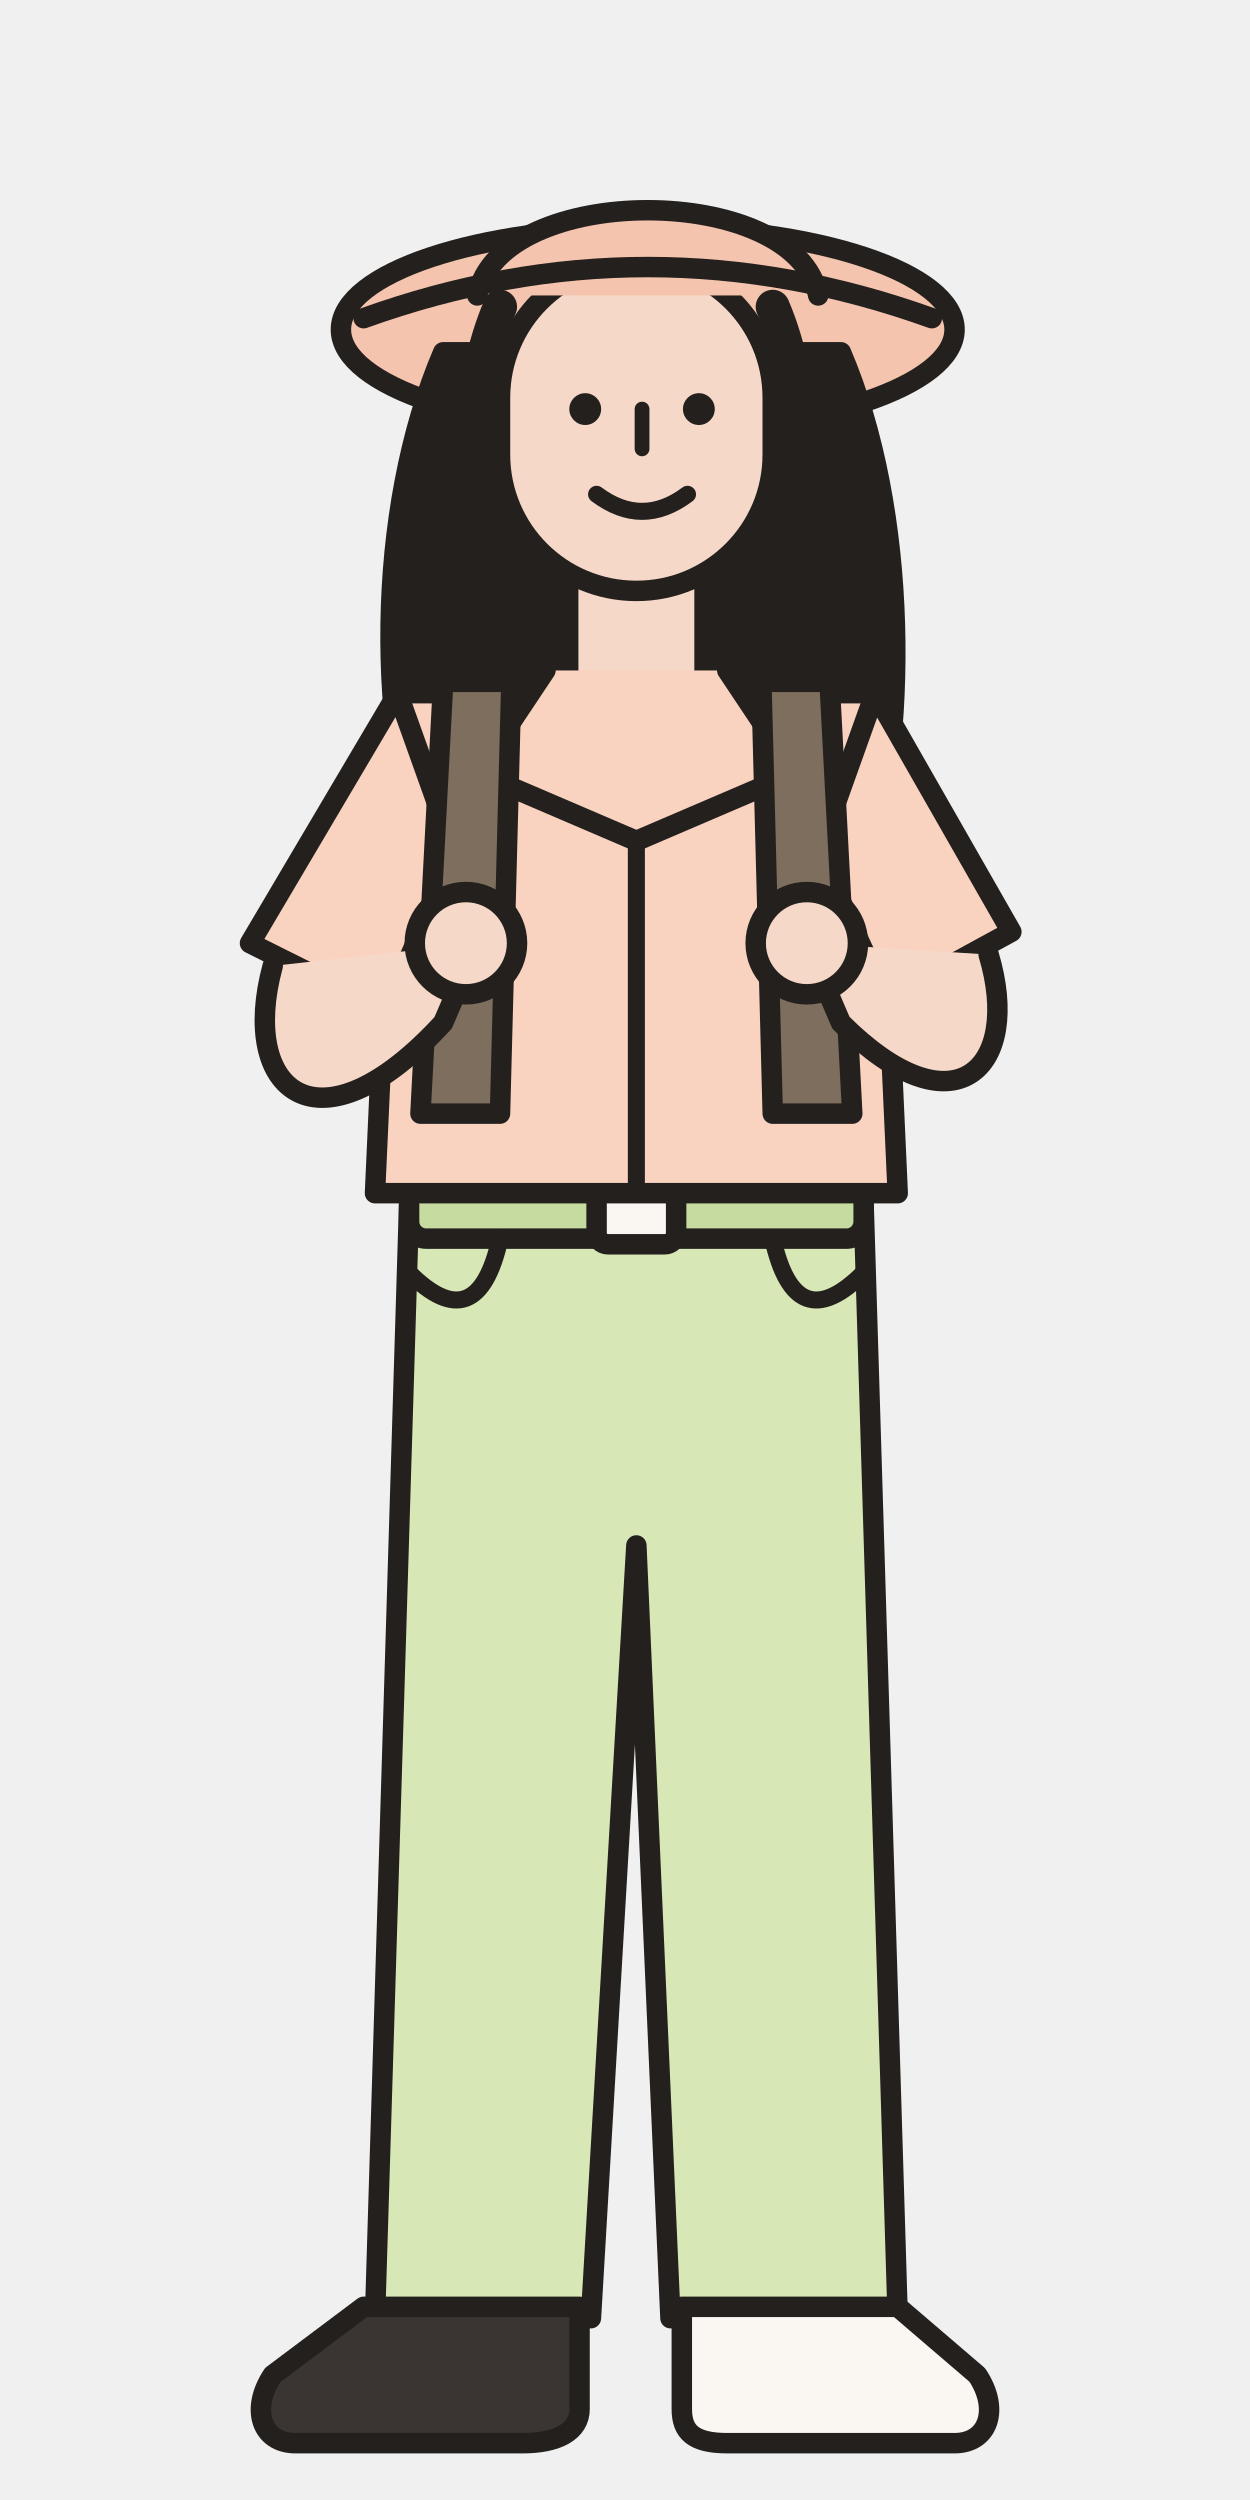
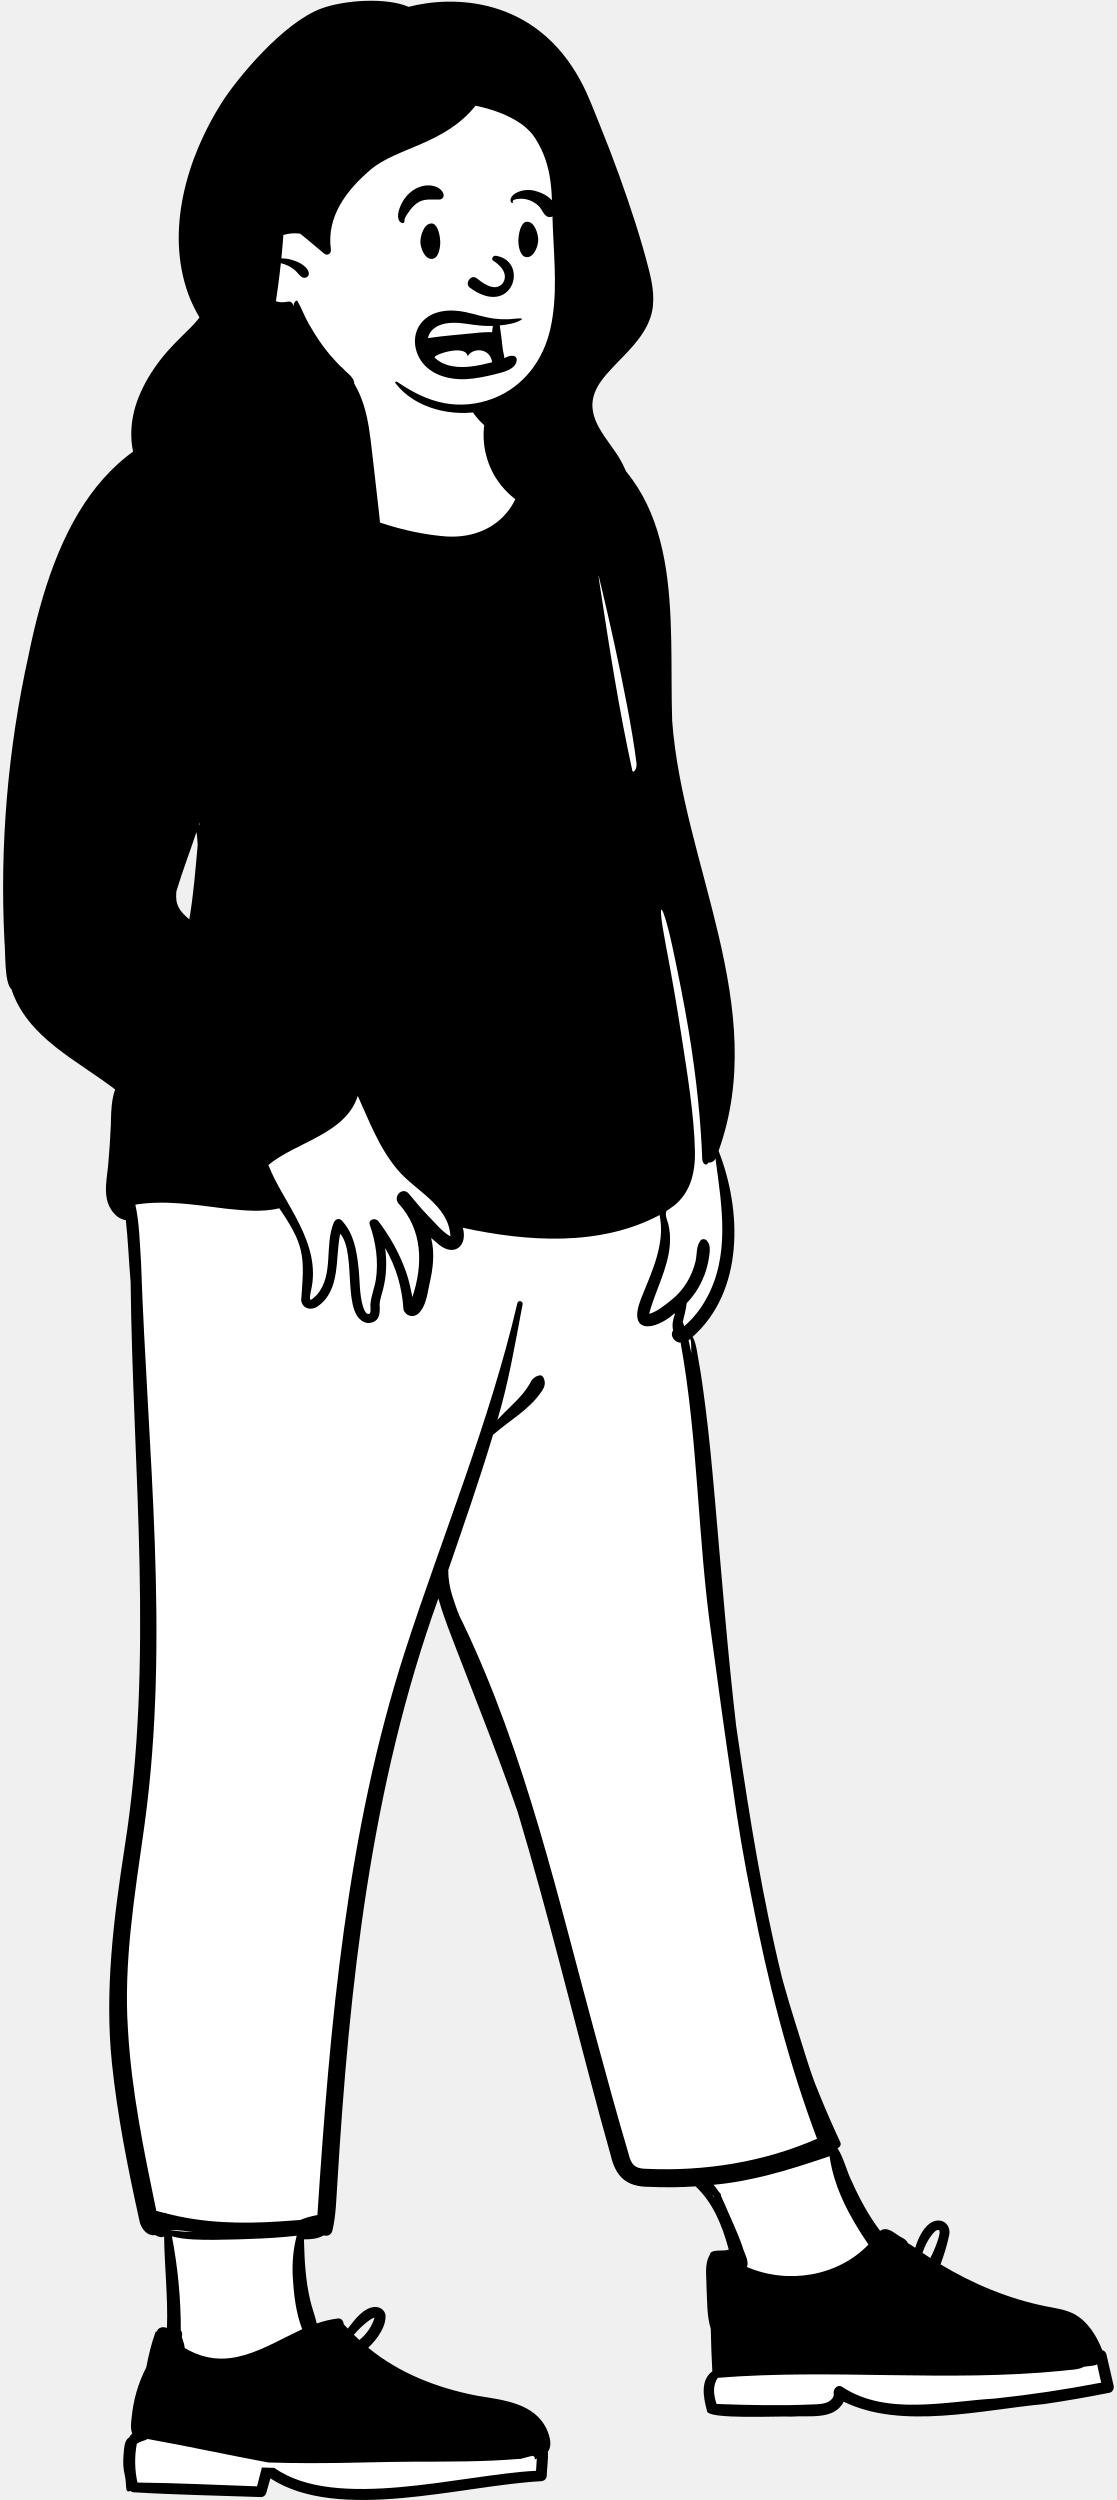
- <svg xmlns="http://www.w3.org/2000/svg" width="220" height="440" viewBox="0 0 220 440" fill="none">
-   <g stroke="#23201E" stroke-width="3.6" stroke-linecap="round" stroke-linejoin="round">
-     <ellipse cx="114" cy="58" rx="54" ry="18" fill="#F5C4AE" />
-     <path d="M78 62 C66 90 66 130 76 156 H152 C160 130 160 90 148 62 Z" fill="#23201E" />
-     <path d="M72 212 H152 L158 408 H118 L112 272 L104 408 H66 L72 212 Z" fill="#D7E8B6" />
-     <rect x="72" y="208" width="80" height="10" rx="3" fill="#C5DBA0" />
-     <rect x="105" y="207" width="14" height="12" rx="2" fill="#FAF7F2" />
-     <path d="M72 224 Q84 236 88 218" fill="none" stroke="#23201E" stroke-width="3" />
-     <path d="M152 224 Q140 236 136 218" fill="none" stroke="#23201E" stroke-width="3" />
-     <path d="M64 406 H102 V424 C102 428 98 430 92 430 H52 C46 430 44 424 48 418 L64 406 Z" fill="#3A3532" />
-     <path d="M120 406 H158 L172 418 C176 424 174 430 168 430 H128 C122 430 120 428 120 424 V406 Z" fill="#FAF7F2" />
-     <path d="M70 122 H154 L158 210 H66 L70 122 Z" fill="#FAD2C0" />
-     <path d="M70 122 L44 166 L68 178 L80 150 Z" fill="#FAD2C0" />
-     <path d="M154 122 L178 164 L156 176 L144 150 Z" fill="#FAD2C0" />
-     <path d="M100 98 V124 L112 146 L124 124 V98 Z" fill="#F6D8C8" />
-     <path d="M96 118 L84 136 L112 148 L140 136 L128 118" fill="#FAD2C0" />
-     <path d="M112 148 V208" stroke="#23201E" stroke-width="3" />
-     <path d="M78 120 L74 196 H88 L90 120 Z" fill="#7D6E5D" />
-     <path d="M134 120 L136 196 H150 L146 120 Z" fill="#7D6E5D" />
-     <path d="M48 170 C42 192 56 204 78 180 L84 166" fill="#F6D8C8" />
-     <circle cx="82" cy="166" r="9" fill="#F6D8C8" />
-     <path d="M174 168 C180 188 168 200 148 180 L142 166" fill="#F6D8C8" />
-     <circle cx="142" cy="166" r="9" fill="#F6D8C8" />
-     <rect x="88" y="46" width="48" height="58" rx="24" fill="#F6D8C8" />
-     <path d="M84 52 C88 32 140 32 144 52" fill="#F5C4AE" />
-     <path d="M64 56 Q114 38 164 56" fill="none" stroke="#23201E" stroke-width="3.6" />
-     <path d="M88 54 C82 68 82 86 88 98" stroke="#23201E" stroke-width="6" />
-     <path d="M136 54 C142 68 142 86 136 98" stroke="#23201E" stroke-width="6" />
-     <circle cx="103" cy="72" r="2.8" fill="#23201E" stroke="none" />
-     <circle cx="123" cy="72" r="2.8" fill="#23201E" stroke="none" />
-     <path d="M113 72 V79" stroke="#23201E" stroke-width="2.6" />
-     <path d="M105 87 Q113 93 121 87" fill="none" stroke="#23201E" stroke-width="3" />
+ <svg xmlns="http://www.w3.org/2000/svg" width="304px" height="681px" viewBox="0 0 304 681" version="1.1">
+   <g id="Introduction" stroke="none" stroke-width="1" fill="none" fill-rule="evenodd">
+     <g id="variations-standing" transform="translate(-661, -100)">
+       <g id="a-person/standing" transform="translate(621, 50)">
+         <g id="pose/standing/resting-2" transform="translate(-28.73622, 150.2644)">
+           <path d="M124.92,125.506 L124.584,129.507 L124.333,129.039 C124.297,137.111 123.099,145.271 121.778,153.324 C118.324,150.489 115.484,147.989 116.304,143.149 C118.381,136.252 121.045,129.523 123.199,122.663 L123.56,124.462 L124.981,124.748 L124.92,125.506 Z M371.602,550.734 C370.966,547.929 370.272,544.96 369.622,542.148 C369.558,541.91 368.962,541.857 368.77,541.793 C365.332,533.388 362.323,531.473 355.664,530.329 C344.925,528.39 334.328,524.186 324.184,517.956 C324.421,517.029 325.068,515.428 325.657,513.718 C325.58,513.744 325.502,513.767 325.423,513.783 C325.287,513.809 325.159,513.815 325.037,513.807 C324.348,515.419 323.6,516.836 323.204,517.358 C321.937,516.542 320.527,515.645 319.285,514.778 L319.29,514.763 C318.185,513.998 316.819,513.054 315.737,512.465 C315.535,511.347 313.894,511 313.036,510.262 C311.372,509.075 310.449,508.463 308.922,509.979 C305.629,505.71 302.977,501.196 300.37,495.36 C298.739,491.95 297.937,488.173 295.743,485.127 C295.785,485.104 297.18,484.67 297.214,484.631 C272.285,429.503 268.291,368.16 262.973,309.233 C261.8,296.056 260.573,282.757 258.287,269.966 C257.973,268.028 257.691,266.121 256.523,264.576 C270.533,253.053 270.669,230.719 263.884,214.153 C279.486,172.141 248.903,127.519 251.16,84.642 C252.425,55.558 247.18,21.859 214.268,14.88 C210.186,12.535 205.293,12.185 201.399,12.122 C197.893,10.354 197.34,6.45 196.092,3.241 L194.872,3.249 C194.514,1.796 194.16,0.204 193.852,-1.259 C193.389,-2.187 193.663,-3.397 192.205,-3.139 C188.9,-7.916 162.451,-10.317 162.151,-2.626 C161.196,-2.064 161.008,-0.968 160.785,0.364 C159.319,9.81 149.214,17.342 140.109,15.823 L139.962,15.69 C101.201,14.256 85.942,41.782 78.367,79.295 C72.449,108.442 68.688,140.029 73.322,169.224 C77.85,182.455 91.564,188.821 102.174,196.972 C100.951,200.049 100.837,203.443 100.8,206.772 C100.66,210.615 100.38,214.489 100.039,218.281 C99.342,223.086 98.212,231.357 104.765,231.918 C107.303,289.349 112.606,346.63 104.504,404.228 C97.778,436.082 100.353,474.624 108.669,505.791 C109.148,507.331 110.381,508.716 111.955,508.224 C112.754,508.74 113.379,509.063 114.04,508.576 C114.429,509.296 114.856,509.988 115.317,510.659 C115.492,519.221 116.464,527.622 116.022,536.24 C115.361,536.164 113.909,535.438 113.345,535.913 L113.264,536.57 L112.727,536.753 C111.602,539.92 110.897,543.244 110.375,545.926 C108.099,550.523 105.192,558.657 106.813,563.778 C106.735,563.869 106.298,564.376 106.23,564.453 C105.842,564.674 105.771,564.97 105.676,565.31 C104.572,565.723 104.459,566.983 104.345,568.271 C103.792,571.392 104.614,574.229 104.896,577.283 L104.913,577.262 C104.913,577.262 105.84,578.335 105.841,578.336 C117.494,579.044 128.968,579.226 140.569,579.642 C141.444,577.968 141.708,575.706 142.365,573.867 C156.118,583.911 179.947,580.069 197.222,577.602 C204.237,576.593 210.865,575.639 216.741,575.321 C217.123,575.268 217.151,575.104 217.161,574.952 C217.218,572.653 217.652,570.296 217.436,568.065 C218.649,566.888 218.096,564.745 217.262,562.862 C214.196,556.232 205.861,555.507 199.109,554.376 C186.406,551.915 176.191,547.286 167.928,540.209 C168.483,539.707 168.988,539.214 169.448,538.732 C169.268,538.613 169.089,538.493 168.91,538.373 C168.475,538.182 168.059,537.987 167.678,537.741 C167.483,537.85 167.24,537.872 167,537.738 C166.169,537.272 165.492,536.588 164.703,536.065 C164.547,536.289 164.39,536.518 164.231,536.757 C163.475,535.961 162.618,535.059 161.87,534.225 C161.843,533.994 161.904,533.419 161.622,533.356 C159.495,533.571 157.031,534.287 154.805,535.082 C152.29,526.83 150.833,517.9 151.001,509.467 C153.474,509.467 155.641,509.444 157.486,508.27 C157.99,508.406 158.692,508.697 158.823,507.906 C159.571,504.677 159.766,501.258 159.954,497.951 C163.783,435.404 169.617,385.143 188.966,332.159 C190.824,339.516 193.944,347.167 196.782,354.491 C209.698,385.098 219.003,418.106 226.979,450.231 C230.117,462.256 233.529,475.47 236.898,487.37 C238.204,493.09 240.861,495.184 246.427,495.139 C250.716,495.34 255.019,495.277 259.326,494.976 C265.197,500.319 267.604,507.531 269.319,514.025 C267.89,515.086 265.622,514.685 263.952,515.036 C262.511,517.354 263.009,520.595 263.043,523.454 C263.269,527.169 263.077,531.154 264.16,534.662 C264.354,538.498 264.378,542.701 264.667,547.161 C261.484,549.004 262.067,553.074 263.124,556.969 C263.596,557.96 280.703,557.763 284.946,557.722 C289.932,557.432 297.043,558.704 298.678,553.247 C310.55,559.83 328.61,557.606 342.441,555.668 C352.478,554.447 361.572,553.311 371.429,551.24 C371.531,551.195 371.674,550.879 371.602,550.734 L371.602,550.734 Z" id="🎨-Background" fill="#FFFFFF" />
+           <path d="M161.555,-4.692 C162.322,-4.846 162.982,-4.619 163.447,-4.199 C163.547,-3.163 163.535,-2.13 163.45,-1.097 C163.364,-1.023 163.269,-0.952 163.165,-0.886 L163.244,-0.936 C163.316,-0.983 163.365,-1.017 163.397,-1.042 C162.386,5.693 157.702,11.422 151.63,14.468 C151.254,15.086 150.404,15.044 149.794,15.323 L148.936,15.593 C146.575,16.332 144.184,17.031 141.686,17.077 C148.038,34.889 172.878,44.566 190.45,45.881 C205.625,46.679 214.046,34.115 210.043,20.024 C201.252,18.888 192.609,9.552 195.795,0.53 L195.895,0.257 C195.917,0.164 196.04,0.197 196.05,0.278 C196.147,1.198 196.696,2.21 196.94,3.108 L197.053,3.427 C197.898,5.86 198.649,8.76 201.037,10.055 L201.446,10.064 C205.742,10.176 210.228,10.742 214.011,12.866 C218.229,13.693 222.262,15.362 226.015,17.428 C255.659,33.495 250.915,67.668 251.838,96.127 C254.715,135.124 278.515,174.095 264.478,213.246 C270.887,229.55 271.383,251.463 257.394,263.902 C257.547,264.143 257.677,264.407 257.785,264.678 C258.451,266.337 258.657,268.238 258.972,269.999 L259.008,270.201 C259.765,274.296 260.309,278.434 260.841,282.563 C261.891,290.709 262.653,298.891 263.379,307.072 L263.483,308.241 C265.301,328.804 266.889,349.413 269.274,369.924 L269.719,372.964 C272.947,394.923 276.463,416.933 281.759,438.45 C281.915,439.027 282.07,439.604 282.23,440.18 C284.138,447.082 286.385,453.869 288.496,460.708 C289.164,462.873 289.905,465.005 290.685,467.12 L291.656,469.524 C291.818,469.925 291.98,470.325 292.143,470.726 C293.864,474.952 295.698,479.131 297.628,483.266 C297.976,484.012 297.469,484.7 296.871,484.891 C298.634,487.682 299.298,491.005 300.771,493.968 C302.877,498.691 305.371,503.286 308.484,507.43 C310.206,506.137 312.13,507.806 313.562,508.76 C314.481,509.331 315.673,509.759 316.034,510.767 C316.728,511.165 317.402,511.604 318.041,512.042 L318.105,511.834 C318.881,509.356 320.399,506.029 322.867,504.922 C325.751,503.711 328.053,506.125 327.189,509.013 C326.66,511.593 325.834,514.064 324.952,516.552 C333.826,521.901 343.53,525.958 353.739,527.993 L354.087,528.061 C356.55,528.55 359.053,528.889 361.312,530.057 C365.053,532.107 367.469,536.004 368.98,539.9 C369.505,540.028 369.987,540.485 370.103,540.988 L371.099,545.285 C371.431,546.718 371.761,548.15 372.086,549.584 C372.265,550.362 371.849,551.341 370.989,551.514 C365.064,552.696 359.11,553.732 353.13,554.608 C336.155,556.176 314.313,561.692 298.55,553.948 C296.035,559.109 289.032,557.633 284.28,558.022 C281.393,557.809 261.131,558.909 261.324,556.465 L261.212,556.044 C260.316,552.63 259.508,548.041 262.772,545.69 C262.568,541.836 262.416,537.98 262.352,534.124 C261.215,530.464 261.412,526.417 261.181,522.596 C261.211,519.749 260.546,516.46 262.105,513.914 C262.242,512.227 266,513.127 267.244,512.509 L267.135,512.108 C265.418,505.897 263.032,499.852 258.213,495.304 C254.046,495.581 249.868,495.629 245.697,495.434 C239.347,495.459 236.45,492.713 235.067,486.748 C234.077,483.25 233.11,479.745 232.158,476.234 C224.728,448.619 217.981,420.761 209.77,393.359 C206.631,384.176 203.159,375.105 199.658,366.056 C197.285,359.924 194.908,353.792 192.534,347.66 C191.314,344.51 190.112,341.342 189.051,338.135 C188.725,337.149 188.43,336.158 188.15,335.162 C169.732,386.249 163.89,440.523 160.631,494.418 C160.334,498.722 160.282,503.073 159.305,507.285 C159.006,508.582 157.909,508.939 156.94,508.655 C155.156,509.599 153.836,509.71 151.54,509.745 L151.557,510.485 C151.687,515.781 152.012,521.062 153.216,526.234 C153.694,528.393 154.549,530.493 155.012,532.643 C156.883,532.008 158.795,531.529 160.761,531.294 C161.754,531.176 162.322,532.005 162.362,532.856 C162.728,533.259 163.096,533.657 163.471,534.053 L163.661,533.81 C165.426,531.533 167.69,528.413 170.76,528.156 C172.156,528.071 173.431,528.858 173.736,530.275 C174.027,533.532 171.324,537.099 169.043,539.26 C177.494,546.238 187.969,550.269 198.66,552.324 L199.077,552.393 C205.936,553.513 214.396,554.396 217.666,561.477 L217.735,561.63 C218.502,563.355 219.227,565.971 217.977,567.552 C218.125,569.712 217.725,571.935 217.673,574.115 C217.619,575.001 217.02,575.516 216.172,575.614 C194.348,576.783 161.083,586.977 142.391,574.847 C142.007,576.191 141.61,577.533 141.242,578.881 C141.081,579.476 140.48,579.962 139.85,579.938 C128.28,579.524 116.671,579.336 105.115,578.632 C104.779,578.639 104.498,578.489 104.264,578.218 C103.993,578.549 103.3,578.459 103.207,577.987 C103.044,577.159 103.043,576.319 102.968,575.48 C102.882,574.508 102.622,573.612 102.47,572.662 C102.188,570.908 102.315,569.026 102.489,567.266 L102.534,566.821 C102.656,565.657 102.873,564.336 103.926,563.677 L103.996,563.635 C104,563.633 104.004,563.631 104.008,563.629 C104.124,563.258 104.401,562.938 104.75,562.684 L104.771,562.66 C104.22,561.349 104.432,559.69 104.593,558.323 C105.037,553.568 106.37,548.864 108.568,544.643 C109.195,541.433 109.954,538.11 111.083,535.056 C111.052,534.916 111.228,534.797 111.364,534.859 C111.41,534.834 111.456,534.816 111.502,534.801 C111.508,534.753 111.517,534.707 111.532,534.663 C111.727,534.088 112.33,533.774 112.894,533.684 C113.372,533.609 113.786,533.736 114.215,533.844 C114.524,525.547 113.542,517.262 113.442,508.968 C112.651,509.351 111.764,509.011 111.036,508.572 C108.922,508.897 107.424,507.098 106.844,505.206 L106.504,503.673 C103.457,489.869 100.711,475.943 99.235,461.872 C97.195,442.23 99.66,422.571 102.654,403.159 C110.782,352.047 104.894,300.38 104.315,248.987 C103.83,243.376 103.63,237.703 103.013,232.095 C100.721,231.823 98.988,229.682 98.214,227.63 C97,224.378 97.876,220.626 98.183,217.284 C98.522,213.58 98.772,209.869 98.934,206.155 L98.952,205.07 C99.008,202.174 99.134,199.258 100.097,196.501 C89.824,188.609 76.202,182.41 71.855,169.216 C69.877,167.438 70.275,159.199 69.952,156.176 C68.633,130.03 70.869,103.71 76.534,78.151 C83.624,43.321 98.148,12.109 138.86,13.6 C138.829,13.577 138.796,13.551 138.765,13.524 C139.195,13.382 139.639,13.522 139.955,13.806 C146.887,14.695 153.513,10.608 156.976,4.734 C157.826,3.269 158.458,1.74 158.795,0.079 L158.821,-0.054 C159.174,-1.881 159.273,-4.234 161.555,-4.692 Z M108.96,564.12 C107.976,564.664 106.9,564.728 105.994,565.452 C105.357,568.927 105.41,572.532 106.174,575.98 C117.028,576.096 127.895,576.644 138.744,577.016 C139.181,575.34 139.594,573.655 140.05,571.984 L140.061,571.95 L140.085,571.884 C141.21,571.922 142.337,571.954 143.463,571.982 C160.124,583.9 194.642,573.772 214.755,572.778 L214.961,569.439 C214.758,569.58 214.556,569.659 214.362,569.686 C214.549,569.198 214.217,568.564 213.554,568.749 C212.484,569.048 211.408,569.323 210.329,569.581 C210.247,569.549 210.154,569.534 210.05,569.543 C200.608,570.347 191.128,570.272 181.661,570.3 C172.227,570.329 162.802,570.725 153.367,570.699 C149.518,570.688 145.67,570.631 141.823,570.517 C130.743,568.463 119.742,566.039 108.96,564.12 Z M367.584,543.759 C367.117,544.096 366.507,544.125 365.859,544.213 L365.766,544.226 C365.173,544.312 364.579,544.394 363.982,544.439 C362.507,545.39 359.57,545.261 358.148,545.532 C326.937,548.645 295.509,544.951 264.266,547.451 C262.775,549.575 263.138,552.203 263.931,554.576 C272.656,554.903 281.388,555.08 290.117,554.704 L290.815,554.678 C291.893,554.636 292.998,554.558 293.995,554.151 C294.886,553.789 295.98,552.889 295.84,551.812 L295.831,551.751 C295.617,550.514 296.919,549.065 298.185,549.945 C310.122,557.849 326.343,553.875 339.793,553.097 C349.485,552.073 359.124,550.615 368.69,548.769 C368.32,547.099 367.951,545.429 367.584,543.759 Z M149.558,508.745 C148.557,508.86 147.555,508.962 146.552,509.053 C142.526,509.415 138.487,509.598 134.448,509.713 L132.562,509.765 C128.798,509.866 125.01,509.955 121.253,509.751 C119.353,509.648 117.405,509.425 115.568,508.909 C117.184,517.37 118.015,525.986 117.989,534.596 C118.494,535.032 118.392,535.752 118.258,536.302 L118.384,536.677 C118.679,537.552 118.96,538.442 119.072,539.338 C130.735,546.26 140.417,539.171 151.05,534.207 C149.298,529.658 148.765,524.67 148.471,519.84 C148.308,516.082 148.589,512.415 149.558,508.745 Z M170.757,531.088 C170.271,531.143 169.821,531.448 169.427,531.716 C167.805,532.875 166.404,534.247 165.124,535.731 C165.616,536.215 166.117,536.691 166.627,537.158 C168.543,535.617 170.048,533.471 170.757,531.088 Z M294.712,487.099 L293.133,487.63 C283.386,490.894 273.436,493.958 263.081,494.873 C263.637,495.423 264.105,496.075 264.516,496.767 C264.874,497.07 265.235,497.458 265.133,497.918 C265.466,498.589 265.76,499.27 266.04,499.912 C267.678,503.799 269.569,507.625 270.949,511.627 C271.35,513.298 272.925,515.634 272.191,517.252 C283.199,522.036 296.893,519.905 305.302,511.153 L305.006,510.717 C300.173,503.572 295.926,495.724 294.712,487.099 Z M324.57,507.295 C323.902,506.721 322.731,508.304 322.435,508.698 C321.337,510.155 320.582,511.75 320.022,513.419 C320.727,513.902 321.437,514.355 322.154,514.817 L322.194,514.751 C322.861,513.602 325.261,508.024 324.57,507.295 Z M115.225,507.172 L115.237,507.231 C115.828,507.322 116.42,507.404 117.014,507.472 C118.459,507.635 119.922,507.708 121.38,507.739 C119.328,507.443 117.275,507.203 115.225,507.172 Z M130.87,229.035 L130.384,228.986 L129.76,228.909 C121.749,227.915 113.676,226.588 105.609,227.879 C106.726,233.037 106.801,238.441 107.162,243.725 C108.884,294.619 115.084,345.804 108.137,396.578 L107.923,398.116 C105.39,416.174 102.378,434.295 103.59,452.593 C104.536,469.271 107.937,485.667 111.316,501.988 C112.128,502.192 112.94,502.396 113.755,502.595 C113.779,502.368 113.92,502.498 113.947,502.642 C123.954,505.308 134.399,505.538 144.681,504.868 C146.62,504.757 148.55,504.599 150.488,504.467 C151.981,503.819 153.577,503.406 155.197,503.121 C158.612,451.329 163.085,398.945 179.138,349.289 C189.357,317.744 202.122,287.026 209.675,254.673 C209.936,253.765 211.313,254.147 211.09,255.064 L210.854,256.304 C208.936,266.437 207.208,276.602 204.222,286.505 C206.489,284.041 209.074,281.865 211.214,279.286 C211.881,278.473 212.494,277.618 213.021,276.705 C213.521,275.575 214.324,274.69 215.567,274.425 C216.137,274.195 216.666,274.679 216.854,275.155 C217.377,276.47 217.156,277.408 216.395,278.567 L216.205,278.852 C212.847,283.806 207.472,286.699 203.037,290.587 C199.324,302.958 195.05,315.152 190.861,327.366 C190.808,329.796 191.25,332.195 191.963,334.512 C192.774,336.894 193.5,339.417 194.746,341.651 C212.069,377.791 220.799,417.169 231.324,455.624 C234.095,465.88 236.9,476.131 239.922,486.317 L239.965,486.502 C240.653,489.373 241.727,490.528 244.88,490.524 C260.679,491.249 276.9,488.675 291.293,482.333 C283.365,461.218 277.86,439.367 273.58,417.222 C271.421,406.753 269.671,396.203 268.197,385.611 C266.145,372.087 264.334,358.533 262.5,345.047 C258.746,318.616 258.911,291.719 254.128,265.45 C252.494,265.503 251.094,263.566 252.088,262.12 C251.741,260.681 252.051,259.109 252.565,257.78 L252.503,257.491 C246.899,262.458 239.586,263.087 243.339,253.538 L243.598,252.889 C246.417,245.882 250.002,238.397 248.412,230.711 C232.156,239.37 212.286,237.974 194.815,234.178 C196.176,239.117 192.51,242.144 188.374,238.829 C187.628,238.227 186.897,237.603 186.18,236.959 C187.231,241.12 186.667,245.481 185.695,249.605 L185.603,250.081 C185.13,252.555 184.593,255.84 182.708,257.552 C181.333,258.799 179.262,258.268 178.644,256.488 C178.299,250.601 176.654,244.809 173.643,239.689 C174.146,243.431 174.023,247.276 173.099,250.864 C172.743,252.236 172.249,253.637 172.132,255.057 L172.15,255.289 C172.327,257.791 171.994,260.088 168.869,260.138 C161.458,258.835 166.133,241.33 161.414,235.795 C159.981,242.475 161.651,251.257 155.135,255.692 C153.335,256.815 151.138,256.164 150.772,253.983 L150.902,252.269 C151.679,241.813 151.534,238.679 144.816,228.877 C140.261,229.966 135.49,229.5 130.87,229.035 Z M262.886,497.767 C262.891,497.807 262.894,497.845 262.896,497.885 C262.974,497.964 263.051,498.044 263.128,498.126 L263.243,498.248 L263.11,497.921 C263.036,497.874 262.96,497.819 262.886,497.767 Z M256.77,264.442 L256.465,264.699 C256.414,264.742 256.362,264.784 256.31,264.826 C256.581,266.033 256.835,267.241 257.081,268.451 L257.033,267.654 C256.988,266.87 257.113,265.448 256.77,264.442 Z M251.823,157.258 C249.531,146.61 247.246,142.117 250.149,157.453 L250.464,159.109 C251.722,165.749 253.047,173.277 254.291,181.382 L254.55,183.078 C255.849,191.481 257.891,203.782 258.042,213.636 C258.213,224.817 252.526,228.135 250.278,229.583 C249.858,230.813 250.391,231.839 250.746,233.02 C251.223,234.916 251.347,236.738 251.211,238.686 C250.739,245.334 247.181,251.337 245.564,257.645 C247.636,257.077 249.948,255.213 251.758,253.737 C254.972,251.184 257.215,247.402 258.184,243.391 C258.645,241.497 258.31,239.158 259.602,237.606 C259.982,237.148 260.804,237.193 261.191,237.606 C262.245,238.727 262.146,240.101 261.975,241.535 C261.4,246.414 259.251,251.197 255.788,254.708 C255.625,256.51 255.086,258.117 254.729,259.83 C254.866,260.214 255.004,260.598 255.135,260.984 C257.48,258.962 259.441,256.516 260.96,253.822 C267.741,241.936 265.373,228.249 263.618,215.286 C263.266,216.154 262.463,216.5 261.682,216.415 C261.234,217.535 260.061,216.821 260.015,215.372 C259.725,206.34 258.522,193.499 256.31,180.346 C254.992,172.509 253.396,164.563 251.823,157.258 Z M166.2,198.269 C162.837,208.687 149.583,210.719 141.841,217.073 C145.729,227.313 156.613,238.279 153.411,251.487 L153.393,251.587 C153.297,252.093 152.981,253.52 153.321,253.789 C153.537,253.959 154.867,252.663 155.1,252.407 C159.757,246.875 157.047,239.052 159.666,232.745 C160.011,231.905 161.084,231.41 161.811,232.18 C165.086,235.644 165.878,240.314 166.38,244.876 L166.397,245.033 C166.8,248.582 166.579,252.239 167.632,255.69 L167.672,255.811 C167.895,256.478 168.314,257.419 168.781,257.588 C170.071,258.055 169.586,255.993 169.632,255.178 C169.767,252.822 170.769,250.615 171.121,248.295 C171.871,243.318 171.123,238.096 169.468,233.377 C168.943,231.879 171.009,231.349 171.807,232.394 C175.12,236.736 177.775,241.562 179.525,246.74 C180.231,248.828 180.606,250.942 181.076,253.07 C184.01,244.182 183.925,234.837 177.281,227.549 C175.709,225.665 178.328,222.949 180.022,224.817 C181.778,226.905 183.497,229.017 185.406,230.972 C187.288,232.865 189.102,235.197 191.431,236.549 C191.053,228.04 181.907,224.196 177.029,218.37 C172.057,212.503 169.337,205.185 166.2,198.269 Z M122.245,126.417 C120.465,131.823 118.378,137.133 116.769,142.595 C116.435,146.292 117.575,147.826 120.295,150.173 C121.473,143.467 121.96,136.665 122.59,129.887 C122.494,128.728 122.475,127.559 122.245,126.417 Z M123.124,123.76 L122.946,124.308 L123.005,124.412 L123.062,124.519 L123.124,123.76 Z M231.672,56.113 L232.352,60.588 C234.85,76.998 237.427,93.406 240.974,109.628 C241.169,110.522 242.322,109.322 242.11,107.591 C239.929,89.792 231.702,55.902 231.67,56.096 L231.672,56.113 Z M210.679,20.125 C210.838,20.315 210.988,20.514 211.133,20.716 C211.102,20.535 211.071,20.353 211.038,20.17 C210.917,20.156 210.798,20.142 210.679,20.125 Z" id="🖍-Ink" fill="#000000" />
+         </g>
+         <g id="Head" stroke-width="1" transform="translate(95.94572, 42.66181)">
+           <g id="head/Long">
+             <path d="M102.572,64.005 C101.672,49.263 96.878,32.549 82.77,25.31 C51.669,12.854 10.777,44.223 8.612,76.27 C7.857,87.24 13.96,99.226 25.113,102.276 C27.593,105.555 31.343,107.557 35.044,109.295 C79.129,132.121 107.605,113.566 102.572,64.005 L102.572,64.005 Z" id="🎨-Background" fill="#FFFFFF" />
+             <path d="M112.615,54.835 C111.057,50.516 109.411,46.231 107.68,41.979 C105.994,37.841 104.471,33.613 102.377,29.671 C89.871,6.127 67.129,6.127 55.373,9.203 C49.276,6.582 37.858,7.321 31.51,9.687 C21.233,13.516 8.706,28.58 4.423,35.348 C-5.034,50.291 -10.935,70.18 -4.654,87.448 C-3.833,89.705 -2.786,91.795 -1.607,93.809 C-2.349,94.814 -3.204,95.765 -4.151,96.7 C-6.965,99.478 -9.779,102.165 -12.209,105.298 C-14.625,108.412 -16.627,111.724 -18.118,115.375 C-20.929,122.261 -21.064,130.057 -17.348,136.628 C-14.115,142.344 -8.387,146.601 -1.935,147.007 C-1.603,147.053 -1.271,147.095 -0.938,147.129 C-0.083,148.534 0.959,149.828 2.149,150.956 C5.795,154.417 14.484,156.192 19.441,156.306 C19.695,156.51 19.951,156.713 20.208,156.915 C23.24,159.297 26.423,161.7 29.904,163.395 C32.263,164.544 35.355,165.504 37.815,164.675 C38.931,165.419 40.762,165.262 41.869,164.653 C43.688,163.653 45.168,161.852 46.068,160.008 C48.251,155.531 47.726,150.632 47.165,145.849 C46.548,140.566 45.954,135.281 45.351,129.998 C44.878,125.867 44.384,121.667 43.125,117.687 C42.475,115.625 41.622,113.644 40.52,111.781 C40.549,111.625 40.544,111.468 40.499,111.321 C40.138,110.15 39.392,109.537 38.509,108.74 C38.395,108.638 38.281,108.534 38.169,108.427 C37.727,107.925 37.255,107.458 36.749,107.062 C36.554,106.865 36.362,106.666 36.169,106.467 C34.571,104.796 33.061,103.04 31.719,101.158 C30.417,99.333 29.242,97.428 28.123,95.487 C26.986,93.512 26.233,91.334 25.098,89.374 C25,89.206 24.753,89.173 24.616,89.313 C24.264,89.675 24.038,90.078 24.081,90.502 L23.905,90.528 C23.839,89.888 23.248,89.367 22.445,89.507 C21.243,89.715 20.255,89.794 19.215,89.395 C19.398,88.184 19.567,86.971 19.733,85.755 C20.037,83.518 20.319,81.273 20.562,79.029 C21.148,79.168 21.73,79.37 22.3,79.626 C23.112,79.989 23.879,80.477 24.535,81.076 C25.181,81.669 25.627,82.468 26.416,82.88 C27.323,83.352 28.418,82.572 28.152,81.548 C27.613,79.479 24.561,78.294 22.673,77.903 C22.025,77.768 21.362,77.711 20.699,77.725 C20.849,76.284 20.982,74.843 21.091,73.4 C21.143,72.717 21.191,72.034 21.236,71.35 C22.704,70.906 24.276,70.774 25.803,70.982 C26.306,71.383 26.81,71.779 27.297,72.179 C28.843,73.454 30.382,74.736 31.902,76.042 C32.039,76.158 32.175,76.275 32.313,76.393 C33.215,77.168 34.341,76.4 34.189,75.303 C32.949,66.311 38.468,59.158 44.93,53.616 C52.084,47.48 65.089,46.766 73.595,36.137 C77.513,36.933 86.261,39.296 89.871,45.037 C94.924,53.081 94.264,60.288 94.649,69.413 C95.034,78.545 96.012,88.071 93.934,97.075 C92.017,105.377 86.828,112.471 78.777,115.732 C78.578,115.813 78.376,115.891 78.174,115.967 C74.011,117.533 69.468,117.977 65.089,117.152 C60.241,116.237 56.195,114.023 52.162,111.3 C51.929,111.146 51.59,111.463 51.765,111.696 C57.08,118.725 67.52,121.074 75.802,119.218 C76.189,119.131 76.573,119.036 76.956,118.932 C75.103,124.248 75.476,130.083 77.889,135.259 C79.34,138.374 81.554,141.068 84.249,143.194 C87.22,145.536 90.906,147.427 92.967,150.715 C94.855,153.727 94.295,157.112 91.063,158.851 C90.248,159.292 89.935,160.717 90.742,161.342 C91.051,161.579 91.36,161.821 91.675,162.058 C93.485,163.421 98.456,165.981 99.261,166.075 C106.409,166.921 111.216,161.684 114.296,155.505 C117.913,148.252 116.973,139.414 112.988,132.508 C109.791,126.966 103.495,121.506 105.998,114.492 C106.891,111.987 108.718,109.852 110.492,107.923 C112.515,105.725 114.691,103.668 116.631,101.393 C118.559,99.134 120.269,96.676 121.224,93.842 C122.618,89.699 121.924,85.219 120.877,81.084 C118.633,72.205 115.719,63.445 112.615,54.835 Z" id="🖍-Ink" fill="#000000" />
+           </g>
+           <g id="face/Explaining" transform="translate(37.76081, 44.08387)" fill="#000000">
+             <path d="M21.203,51.026 C24.112,47.653 29.01,47.418 33.067,48.262 C35.671,48.803 38.206,49.704 40.851,50.039 C42.086,50.195 43.335,50.242 44.579,50.219 C45.801,50.196 47.025,49.95 48.243,49.996 C48.43,50.003 48.501,50.248 48.339,50.348 C46.668,51.372 44.417,51.701 42.444,51.901 C42.45,52.047 42.459,52.189 42.479,52.309 C42.533,52.631 42.582,52.951 42.621,53.274 C42.711,54.005 42.811,54.732 42.911,55.461 C43.108,56.896 43.17,58.375 43.517,59.785 L43.577,60.019 C43.658,60.315 43.676,60.582 43.649,60.823 L43.729,60.787 L43.983,60.664 L44.149,60.586 C44.756,60.305 45.334,60.101 46.048,60.169 C46.59,60.221 47.046,60.59 47.049,61.169 C47.063,63.765 43.557,64.6 41.551,65.097 L40.963,65.242 C38.41,65.863 35.804,66.408 33.178,66.538 C28.964,66.747 24.23,65.587 21.473,62.176 C18.902,58.994 18.43,54.242 21.203,51.026 Z M40.338,61.935 C39.896,58.026 35.082,57.811 33.698,60.29 C33.083,56.834 23.993,59.991 24.704,60.678 C27.398,63.282 31.486,63.516 35.001,63.035 C36.791,62.789 38.582,62.39 40.338,61.935 Z M34.996,51.689 L33.786,51.515 L33.309,51.45 C30.309,51.049 26.935,50.842 24.469,52.761 C23.568,53.462 23.061,54.376 22.872,55.357 C25.206,55.012 27.548,54.749 29.898,54.53 L30.539,54.471 C32.009,54.339 33.478,54.199 34.947,54.053 L35.991,53.947 L37.034,53.839 C37.401,53.801 39.875,53.675 40.341,53.759 C40.39,53.342 40.455,52.44 40.56,52.034 C38.802,52.093 37.052,51.963 35.304,51.731 L34.996,51.689 Z M40.567,34.216 C42.36,35.304 45.093,37.841 43.163,40.538 C40.892,42.916 37.623,40.19 36.012,38.956 C34.518,38.001 32.839,40.459 34.225,41.575 C45.868,50.177 50.593,34.501 41.474,32.937 C40.47,32.765 40.097,33.88 40.567,34.216 Z M43.776,38.799 L43.862,38.753 L43.891,38.735 C43.942,38.703 43.91,38.706 43.795,38.746 L43.709,38.776 L43.709,38.837 C43.731,38.824 43.755,38.813 43.776,38.799 Z M20.808,29.134 L20.808,29.081 C20.811,27.569 21.693,24.119 23.873,24.119 C25.235,24.119 26.062,26.467 26.205,28.888 L26.21,28.987 C26.274,30.492 25.86,33.782 23.873,33.782 C21.866,33.782 20.829,30.666 20.808,29.134 L20.808,29.134 Z M52.906,28.66 L52.906,28.607 C52.903,27.095 52.021,23.645 49.841,23.645 C48.513,23.645 47.694,25.877 47.521,28.233 L47.509,28.414 C47.423,29.868 47.81,33.308 49.841,33.308 C51.848,33.308 52.885,30.192 52.906,28.66 L52.906,28.66 Z M22.052,13.814 C23.831,13.544 26.188,14.057 27.017,15.863 C27.387,16.667 26.949,17.556 26.017,17.601 C23.766,17.709 21.746,17.209 19.77,18.67 C18.919,19.299 18.204,20.169 17.604,21.038 L17.377,21.369 L17.189,21.641 C16.782,22.239 16.396,22.888 16.456,23.61 C16.474,23.823 16.255,24.026 16.047,24.017 C14.752,23.964 14.613,22.344 14.783,21.37 C15.1,19.564 15.976,17.868 17.19,16.502 C18.465,15.068 20.149,14.103 22.052,13.814 Z M46.558,16.007 C47.785,15.219 49.355,14.917 50.792,15.033 C53.626,15.261 58.38,17.665 57.754,21.119 C57.561,22.185 56.077,22.747 55.202,22.156 C54.261,21.52 54.032,20.533 53.332,19.702 C52.773,19.039 52.065,18.559 51.307,18.15 C50.56,17.747 49.696,17.502 48.848,17.413 L48.707,17.4 C48.196,17.357 45.619,17.368 45.997,18.328 C46.071,18.516 45.791,18.665 45.662,18.523 C44.872,17.651 45.767,16.514 46.558,16.007 Z" id="🖍-Ink" />
+           </g>
+           <g id="facial-hair/*-None" transform="translate(29.2112, 80.10939)" />
+           <g id="accessories/*-None" transform="translate(11.162, 57.11942)" />
+         </g>
+       </g>
+     </g>
  </g>
</svg>
